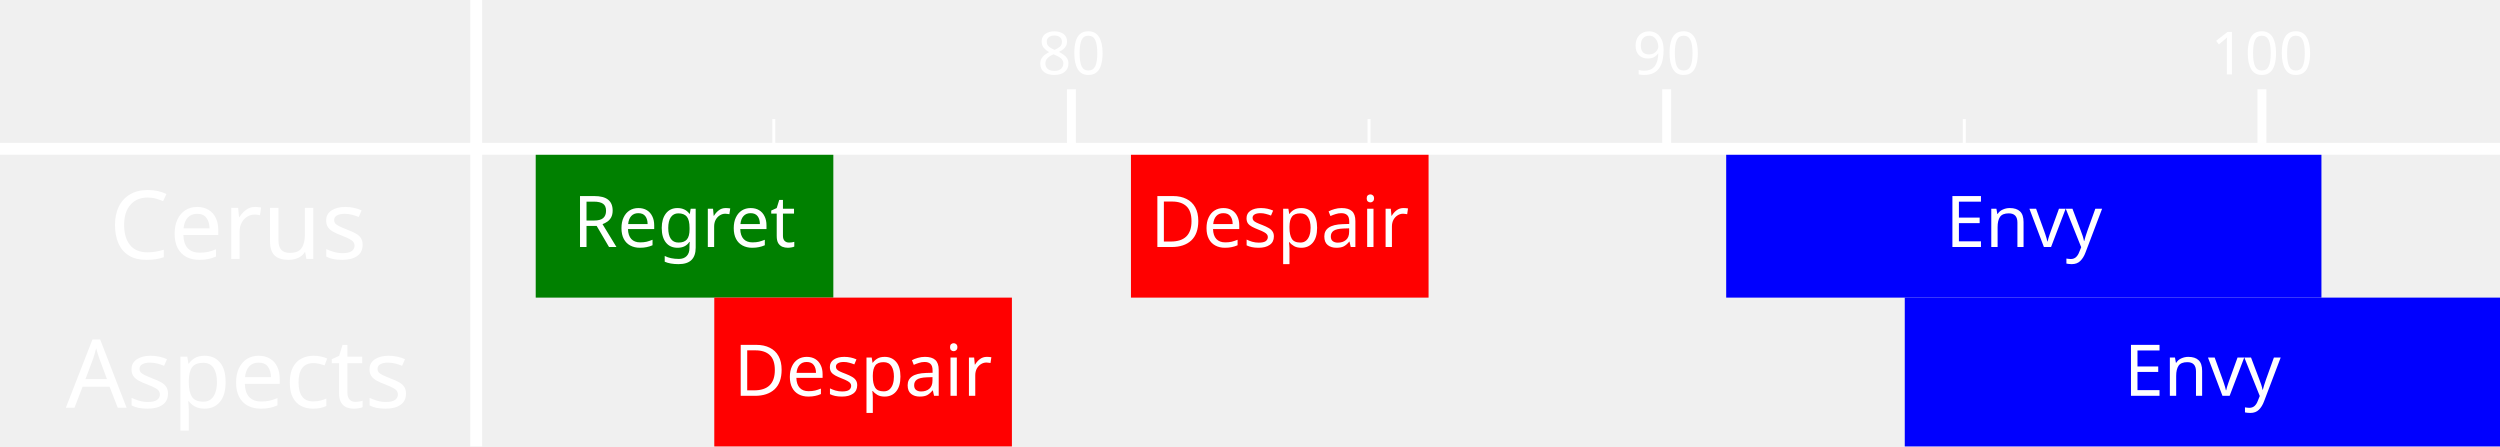
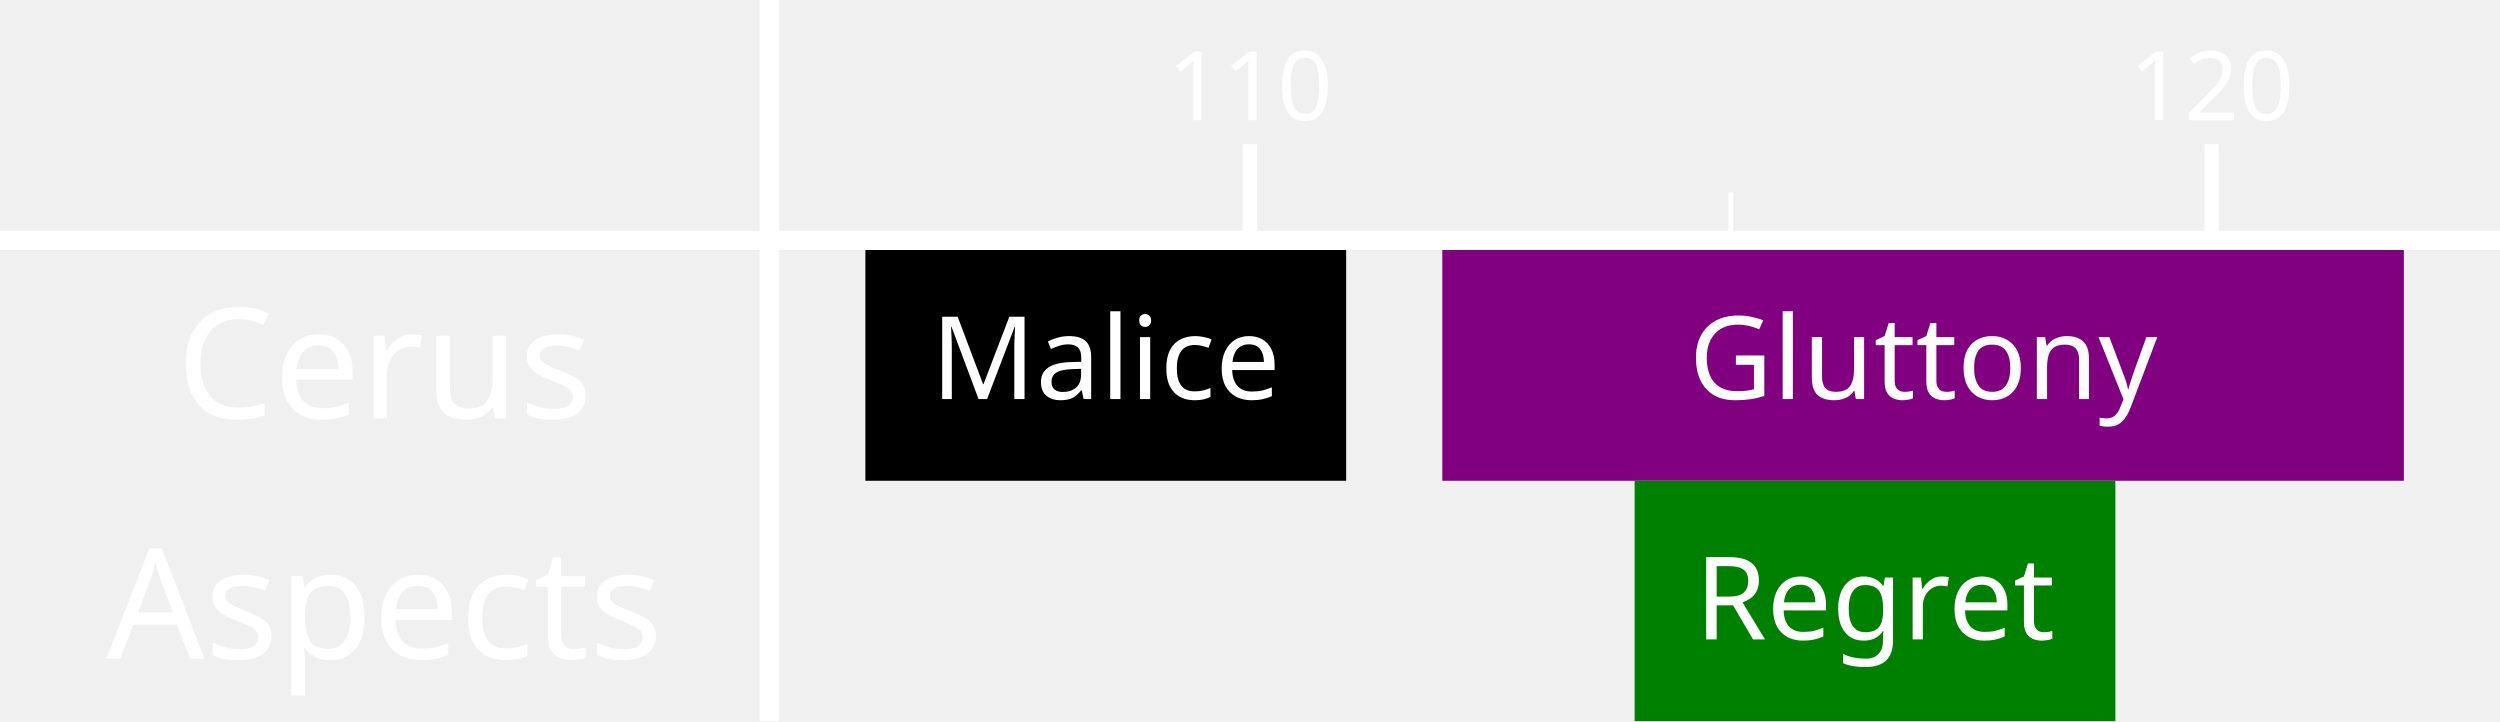
- <svg xmlns="http://www.w3.org/2000/svg" width="420" height="75" viewBox="0 0 420 75">
+ <svg xmlns="http://www.w3.org/2000/svg" width="260" height="75" viewBox="0 0 260 75">
  <defs>
</defs>
  <text x="40.0" y="43.5" font-size="16" fill="white" style="font-family:Segoe UI;text-anchor:middle">Cerus</text>
-   <rect x="90" y="25" width="50" height="25" fill="green" />
-   <text x="115.0" y="41.5" font-size="12" fill="white" style="font-family:Segoe UI;text-anchor:middle">Regret</text>
-   <rect x="190" y="25" width="50" height="25" fill="red" />
-   <text x="215.0" y="41.5" font-size="12" fill="white" style="font-family:Segoe UI;text-anchor:middle">Despair</text>
-   <rect x="290" y="25" width="100" height="25" fill="blue" />
-   <text x="340.0" y="41.5" font-size="12" fill="white" style="font-family:Segoe UI;text-anchor:middle">Envy</text>
+   <rect x="90" y="25" width="50" height="25" fill="black" />
+   <text x="115.0" y="41.5" font-size="12" fill="white" style="font-family:Segoe UI;text-anchor:middle">Malice</text>
+   <rect x="150" y="25" width="100" height="25" fill="purple" />
+   <text x="200.0" y="41.5" font-size="12" fill="white" style="font-family:Segoe UI;text-anchor:middle">Gluttony</text>
  <text x="40.0" y="68.5" font-size="16" fill="white" style="font-family:Segoe UI;text-anchor:middle">Aspects</text>
-   <rect x="120" y="50" width="50" height="25" fill="red" />
-   <text x="145.0" y="66.5" font-size="12" fill="white" style="font-family:Segoe UI;text-anchor:middle">Despair</text>
-   <rect x="320" y="50" width="100" height="25" fill="blue" />
-   <text x="370.0" y="66.5" font-size="12" fill="white" style="font-family:Segoe UI;text-anchor:middle">Envy</text>
-   <path d="M0,25 L420,25" stroke="white" stroke-width="2" />
+   <rect x="170" y="50" width="50" height="25" fill="green" />
+   <text x="195.0" y="66.5" font-size="12" fill="white" style="font-family:Segoe UI;text-anchor:middle">Regret</text>
+   <path d="M0,25 L260,25" stroke="white" stroke-width="2" />
  <path d="M80,0 L80,75" stroke="white" stroke-width="2" />
  <path d="M90,22.5 L90,white" stroke="white" stroke-width="0.3" />
  <path d="M100,22.5 L100,white" stroke="white" stroke-width="0.3" />
  <path d="M110,22.5 L110,white" stroke="white" stroke-width="0.3" />
  <path d="M120,22.5 L120,white" stroke="white" stroke-width="0.3" />
-   <path d="M130,20.0 L130,25" stroke="white" stroke-width="0.5" />
+   <path d="M130,15.0 L130,25" stroke="white" stroke-width="1.5" />
+   <text x="130.0" y="12.5" font-size="10" fill="white" style="font-family:Segoe UI;text-anchor:middle">110</text>
  <path d="M140,22.5 L140,white" stroke="white" stroke-width="0.3" />
  <path d="M150,22.5 L150,white" stroke="white" stroke-width="0.3" />
  <path d="M160,22.5 L160,white" stroke="white" stroke-width="0.3" />
  <path d="M170,22.5 L170,white" stroke="white" stroke-width="0.3" />
-   <path d="M180,15.0 L180,25" stroke="white" stroke-width="1.5" />
-   <text x="180.0" y="12.5" font-size="10" fill="white" style="font-family:Segoe UI;text-anchor:middle">80</text>
+   <path d="M180,20.0 L180,25" stroke="white" stroke-width="0.5" />
  <path d="M190,22.5 L190,white" stroke="white" stroke-width="0.3" />
  <path d="M200,22.5 L200,white" stroke="white" stroke-width="0.3" />
  <path d="M210,22.5 L210,white" stroke="white" stroke-width="0.3" />
  <path d="M220,22.5 L220,white" stroke="white" stroke-width="0.3" />
-   <path d="M230,20.0 L230,25" stroke="white" stroke-width="0.5" />
+   <path d="M230,15.0 L230,25" stroke="white" stroke-width="1.5" />
+   <text x="230.0" y="12.5" font-size="10" fill="white" style="font-family:Segoe UI;text-anchor:middle">120</text>
  <path d="M240,22.5 L240,white" stroke="white" stroke-width="0.3" />
  <path d="M250,22.5 L250,white" stroke="white" stroke-width="0.3" />
-   <path d="M260,22.5 L260,white" stroke="white" stroke-width="0.3" />
-   <path d="M270,22.5 L270,white" stroke="white" stroke-width="0.3" />
-   <path d="M280,15.0 L280,25" stroke="white" stroke-width="1.5" />
-   <text x="280.0" y="12.5" font-size="10" fill="white" style="font-family:Segoe UI;text-anchor:middle">90</text>
-   <path d="M290,22.5 L290,white" stroke="white" stroke-width="0.3" />
-   <path d="M300,22.5 L300,white" stroke="white" stroke-width="0.3" />
-   <path d="M310,22.5 L310,white" stroke="white" stroke-width="0.3" />
-   <path d="M320,22.5 L320,white" stroke="white" stroke-width="0.3" />
-   <path d="M330,20.0 L330,25" stroke="white" stroke-width="0.5" />
-   <path d="M340,22.5 L340,white" stroke="white" stroke-width="0.3" />
-   <path d="M350,22.5 L350,white" stroke="white" stroke-width="0.3" />
-   <path d="M360,22.5 L360,white" stroke="white" stroke-width="0.3" />
-   <path d="M370,22.5 L370,white" stroke="white" stroke-width="0.3" />
-   <path d="M380,15.0 L380,25" stroke="white" stroke-width="1.5" />
-   <text x="380.0" y="12.5" font-size="10" fill="white" style="font-family:Segoe UI;text-anchor:middle">100</text>
-   <path d="M390,22.5 L390,white" stroke="white" stroke-width="0.3" />
-   <path d="M400,22.5 L400,white" stroke="white" stroke-width="0.3" />
-   <path d="M410,22.5 L410,white" stroke="white" stroke-width="0.3" />
</svg>
